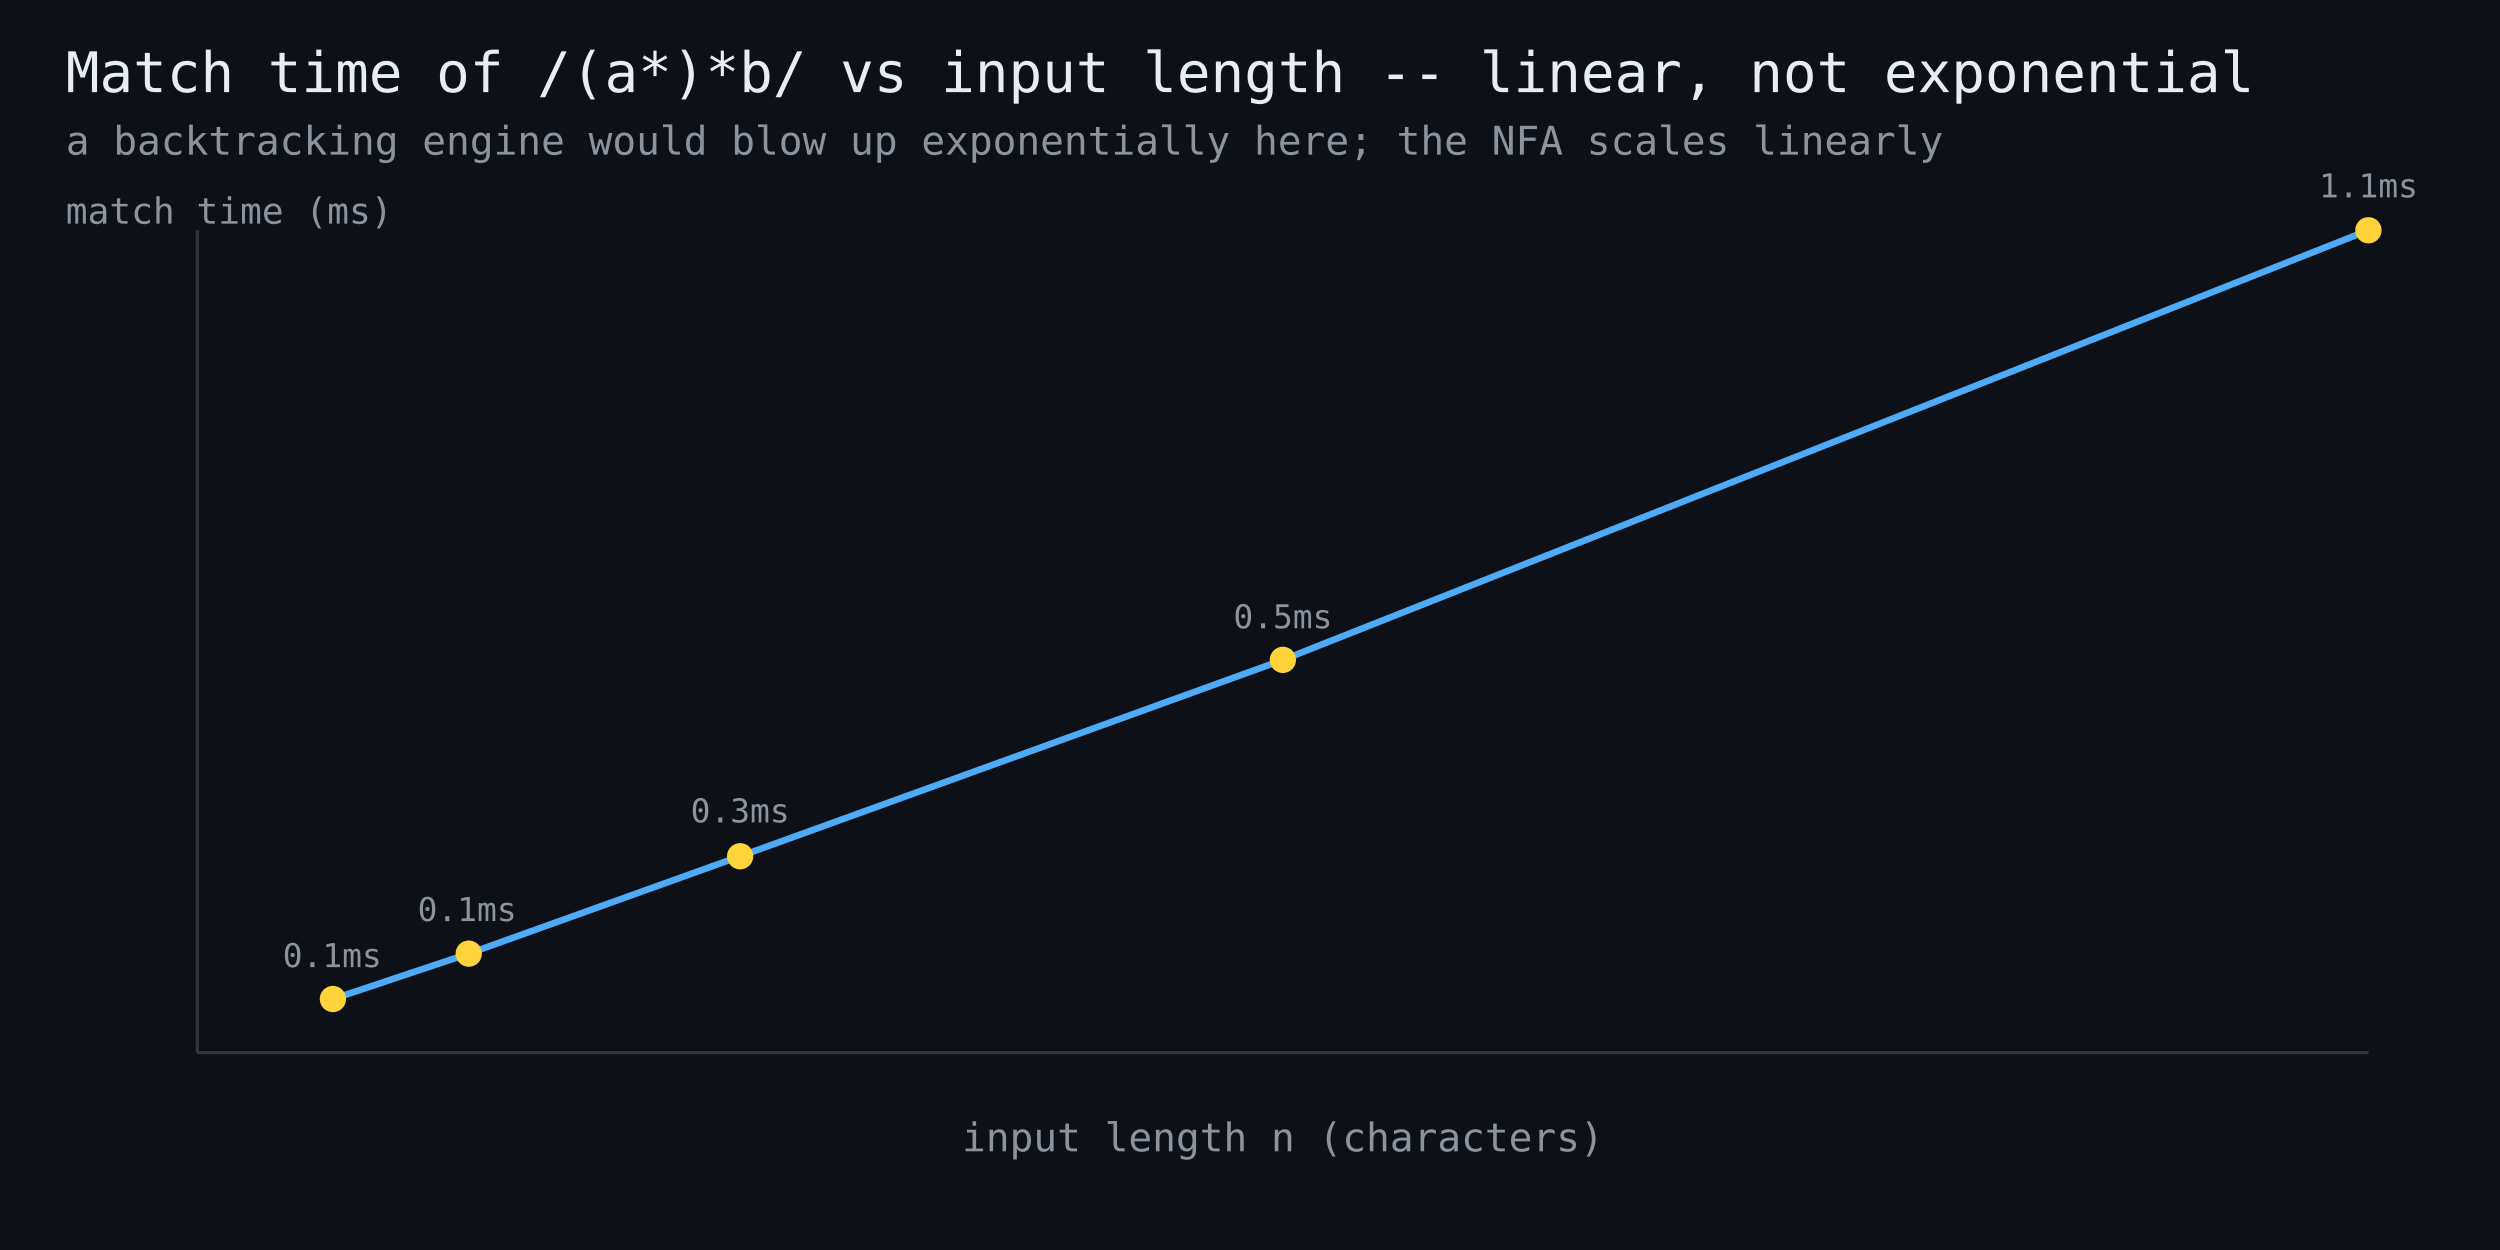
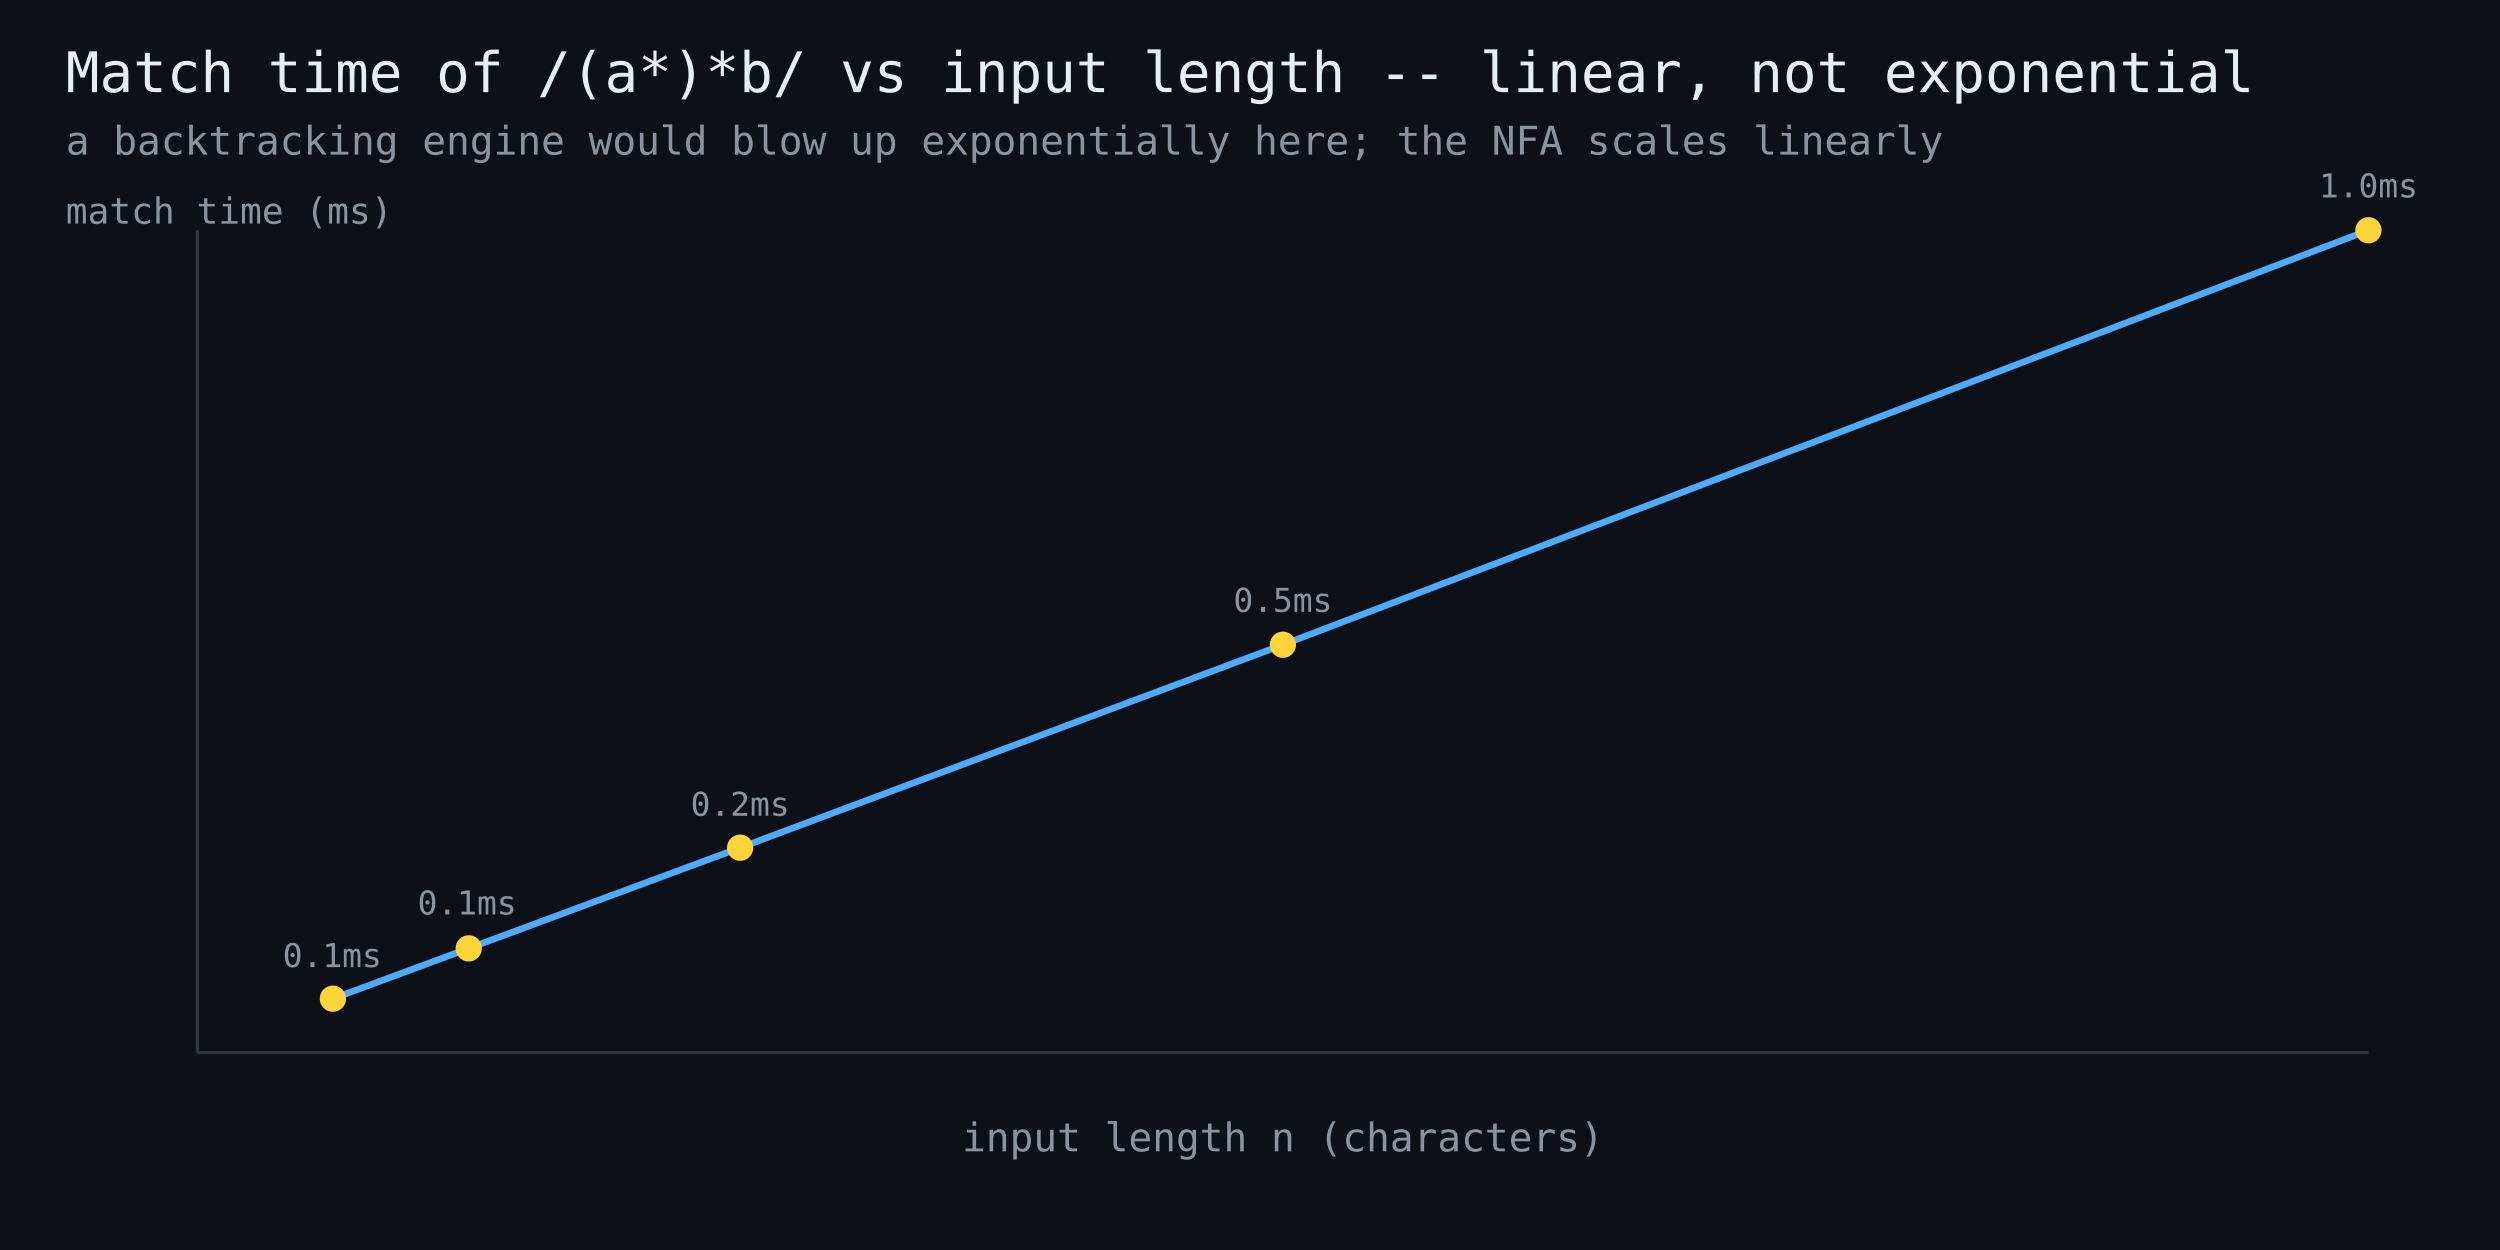
<svg xmlns="http://www.w3.org/2000/svg" width="760" height="380" viewBox="0 0 760 380" font-family="monospace">
  <rect width="760" height="380" fill="#0d1117" />
  <text x="20" y="28" fill="#e6edf3" font-size="17">Match time of /(a*)*b/ vs input length -- linear, not exponential</text>
  <text x="20" y="47" fill="#8b949e" font-size="12">a backtracking engine would blow up exponentially here; the NFA scales linearly</text>
  <line x1="60" y1="320" x2="720" y2="320" stroke="#30363d" stroke-width="1" />
  <line x1="60" y1="320" x2="60" y2="70" stroke="#30363d" stroke-width="1" />
-   <polyline points="101.2,303.7 142.5,289.9 225.0,260.3 390.0,200.6 720.0,70.0" fill="none" stroke="#4dabf7" stroke-width="2" />
-   <circle cx="101.2" cy="303.7" r="4" fill="#ffd43b" />
+   <polyline points="101.2,303.6 142.5,288.3 225.0,257.7 390.0,196.0 720.0,70.0" fill="none" stroke="#4dabf7" stroke-width="2" />
+   <circle cx="101.2" cy="303.6" r="4" fill="#ffd43b" />
  <text x="101" y="294" fill="#8b949e" font-size="10" text-anchor="middle">0.1ms</text>
-   <circle cx="142.5" cy="289.9" r="4" fill="#ffd43b" />
-   <text x="142" y="280" fill="#8b949e" font-size="10" text-anchor="middle">0.1ms</text>
-   <circle cx="225.0" cy="260.3" r="4" fill="#ffd43b" />
-   <text x="225" y="250" fill="#8b949e" font-size="10" text-anchor="middle">0.3ms</text>
-   <circle cx="390.0" cy="200.6" r="4" fill="#ffd43b" />
-   <text x="390" y="191" fill="#8b949e" font-size="10" text-anchor="middle">0.5ms</text>
+   <circle cx="142.5" cy="288.3" r="4" fill="#ffd43b" />
+   <text x="142" y="278" fill="#8b949e" font-size="10" text-anchor="middle">0.1ms</text>
+   <circle cx="225.0" cy="257.7" r="4" fill="#ffd43b" />
+   <text x="225" y="248" fill="#8b949e" font-size="10" text-anchor="middle">0.2ms</text>
+   <circle cx="390.0" cy="196.0" r="4" fill="#ffd43b" />
+   <text x="390" y="186" fill="#8b949e" font-size="10" text-anchor="middle">0.5ms</text>
  <circle cx="720.0" cy="70.0" r="4" fill="#ffd43b" />
-   <text x="720" y="60" fill="#8b949e" font-size="10" text-anchor="middle">1.1ms</text>
+   <text x="720" y="60" fill="#8b949e" font-size="10" text-anchor="middle">1.0ms</text>
  <text x="390" y="350" fill="#8b949e" font-size="12" text-anchor="middle">input length n (characters)</text>
  <text x="20" y="68" fill="#8b949e" font-size="11">match time (ms)</text>
</svg>
